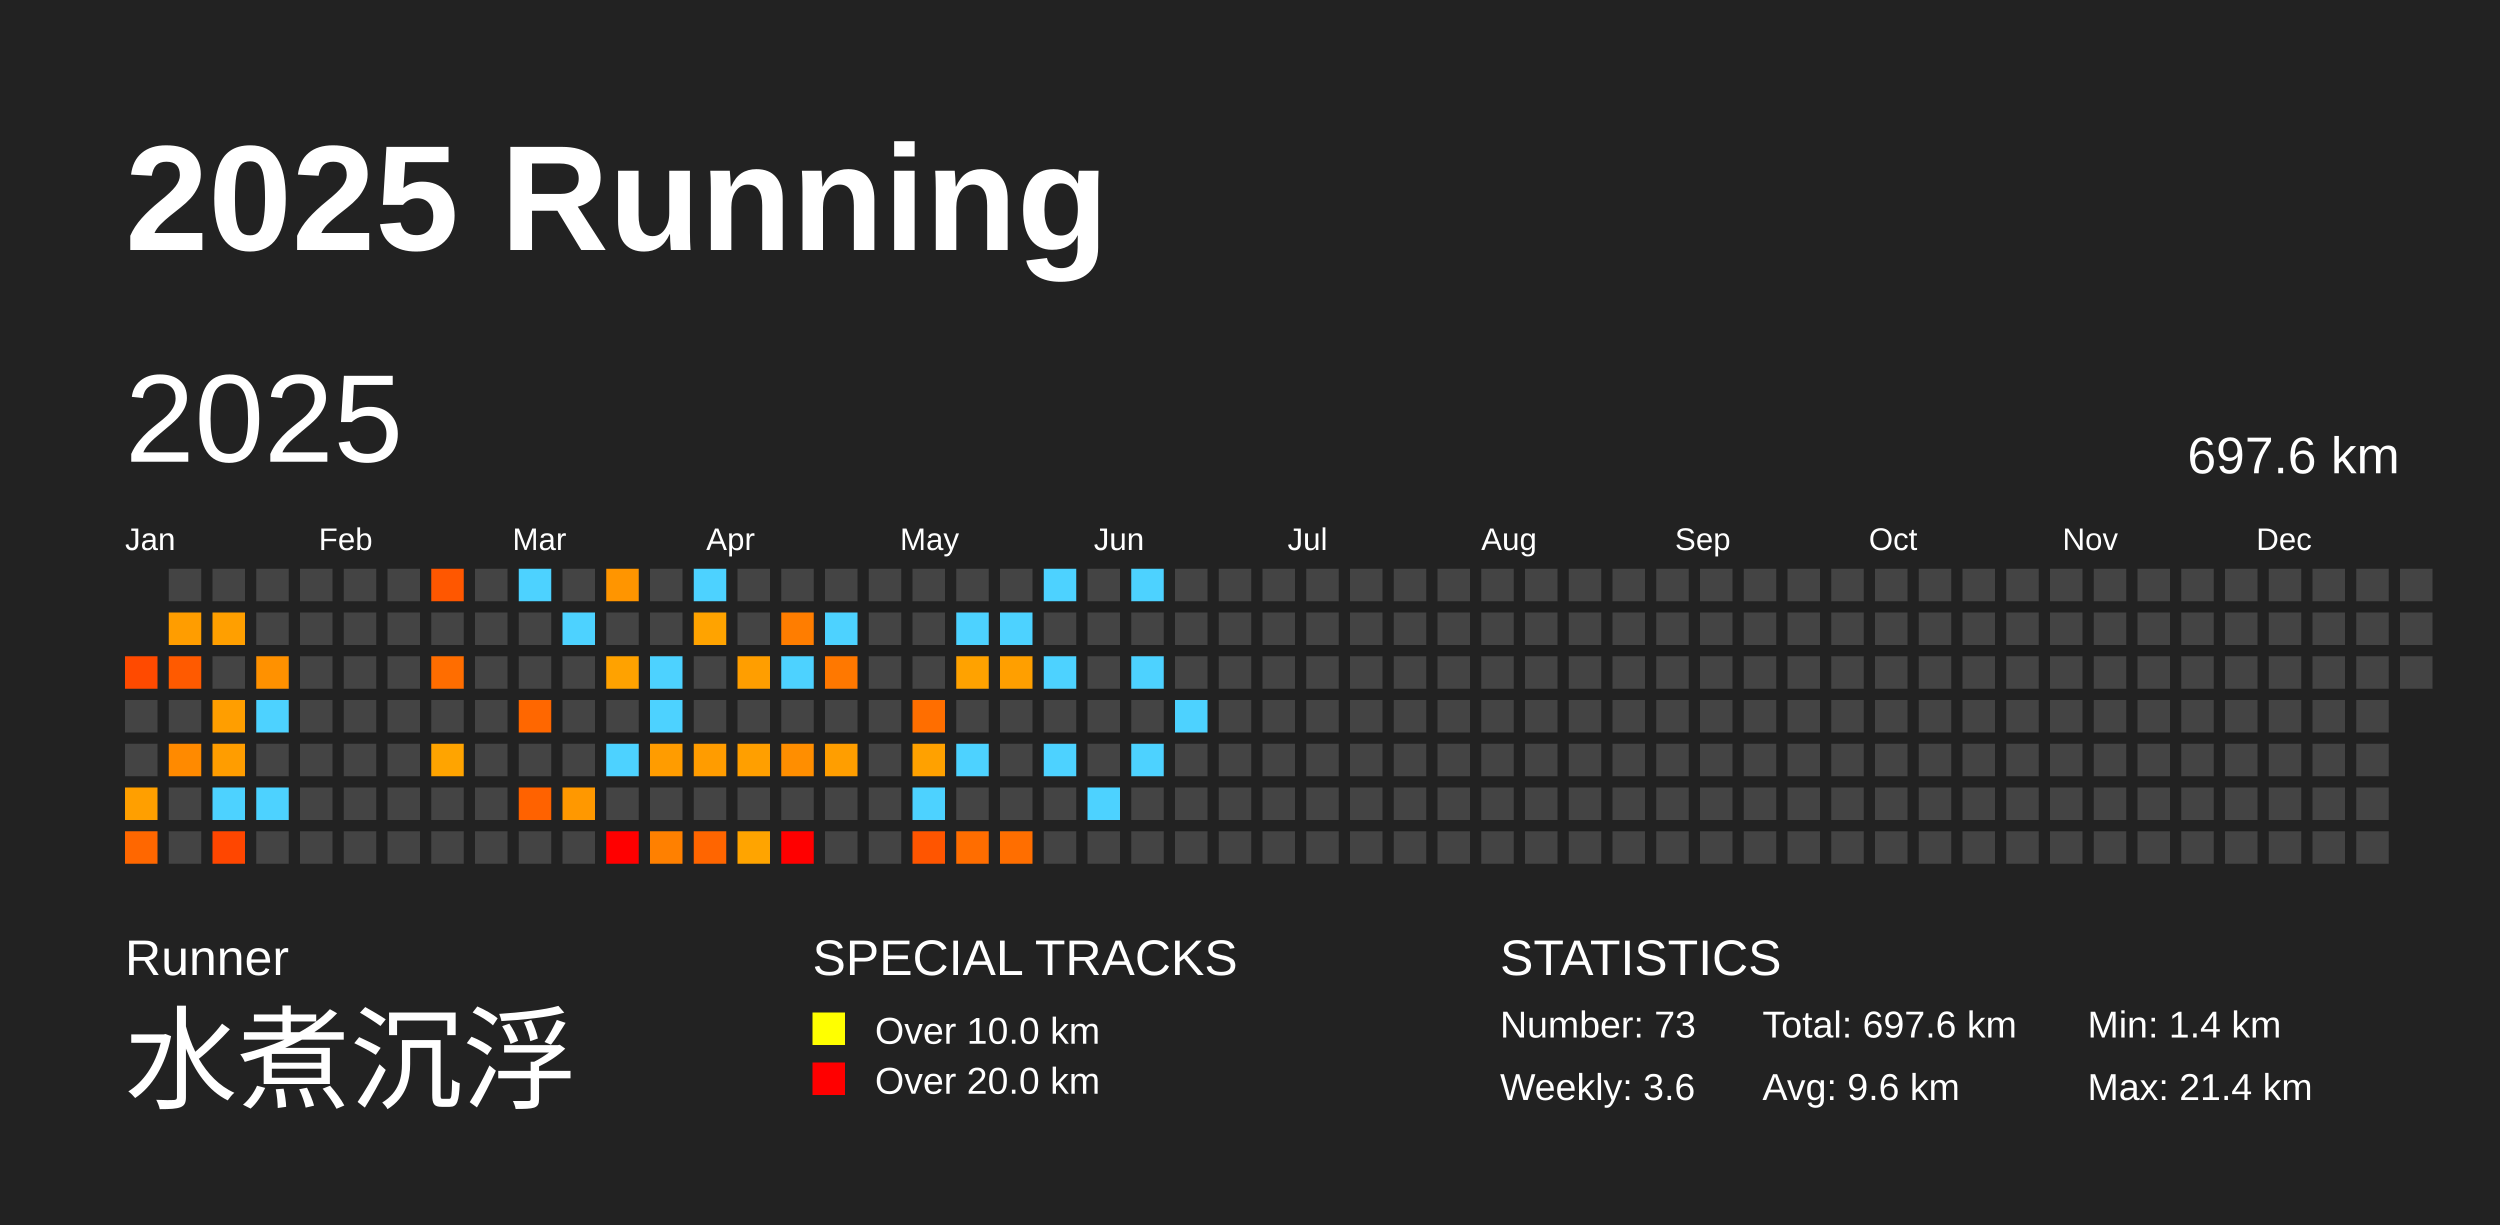
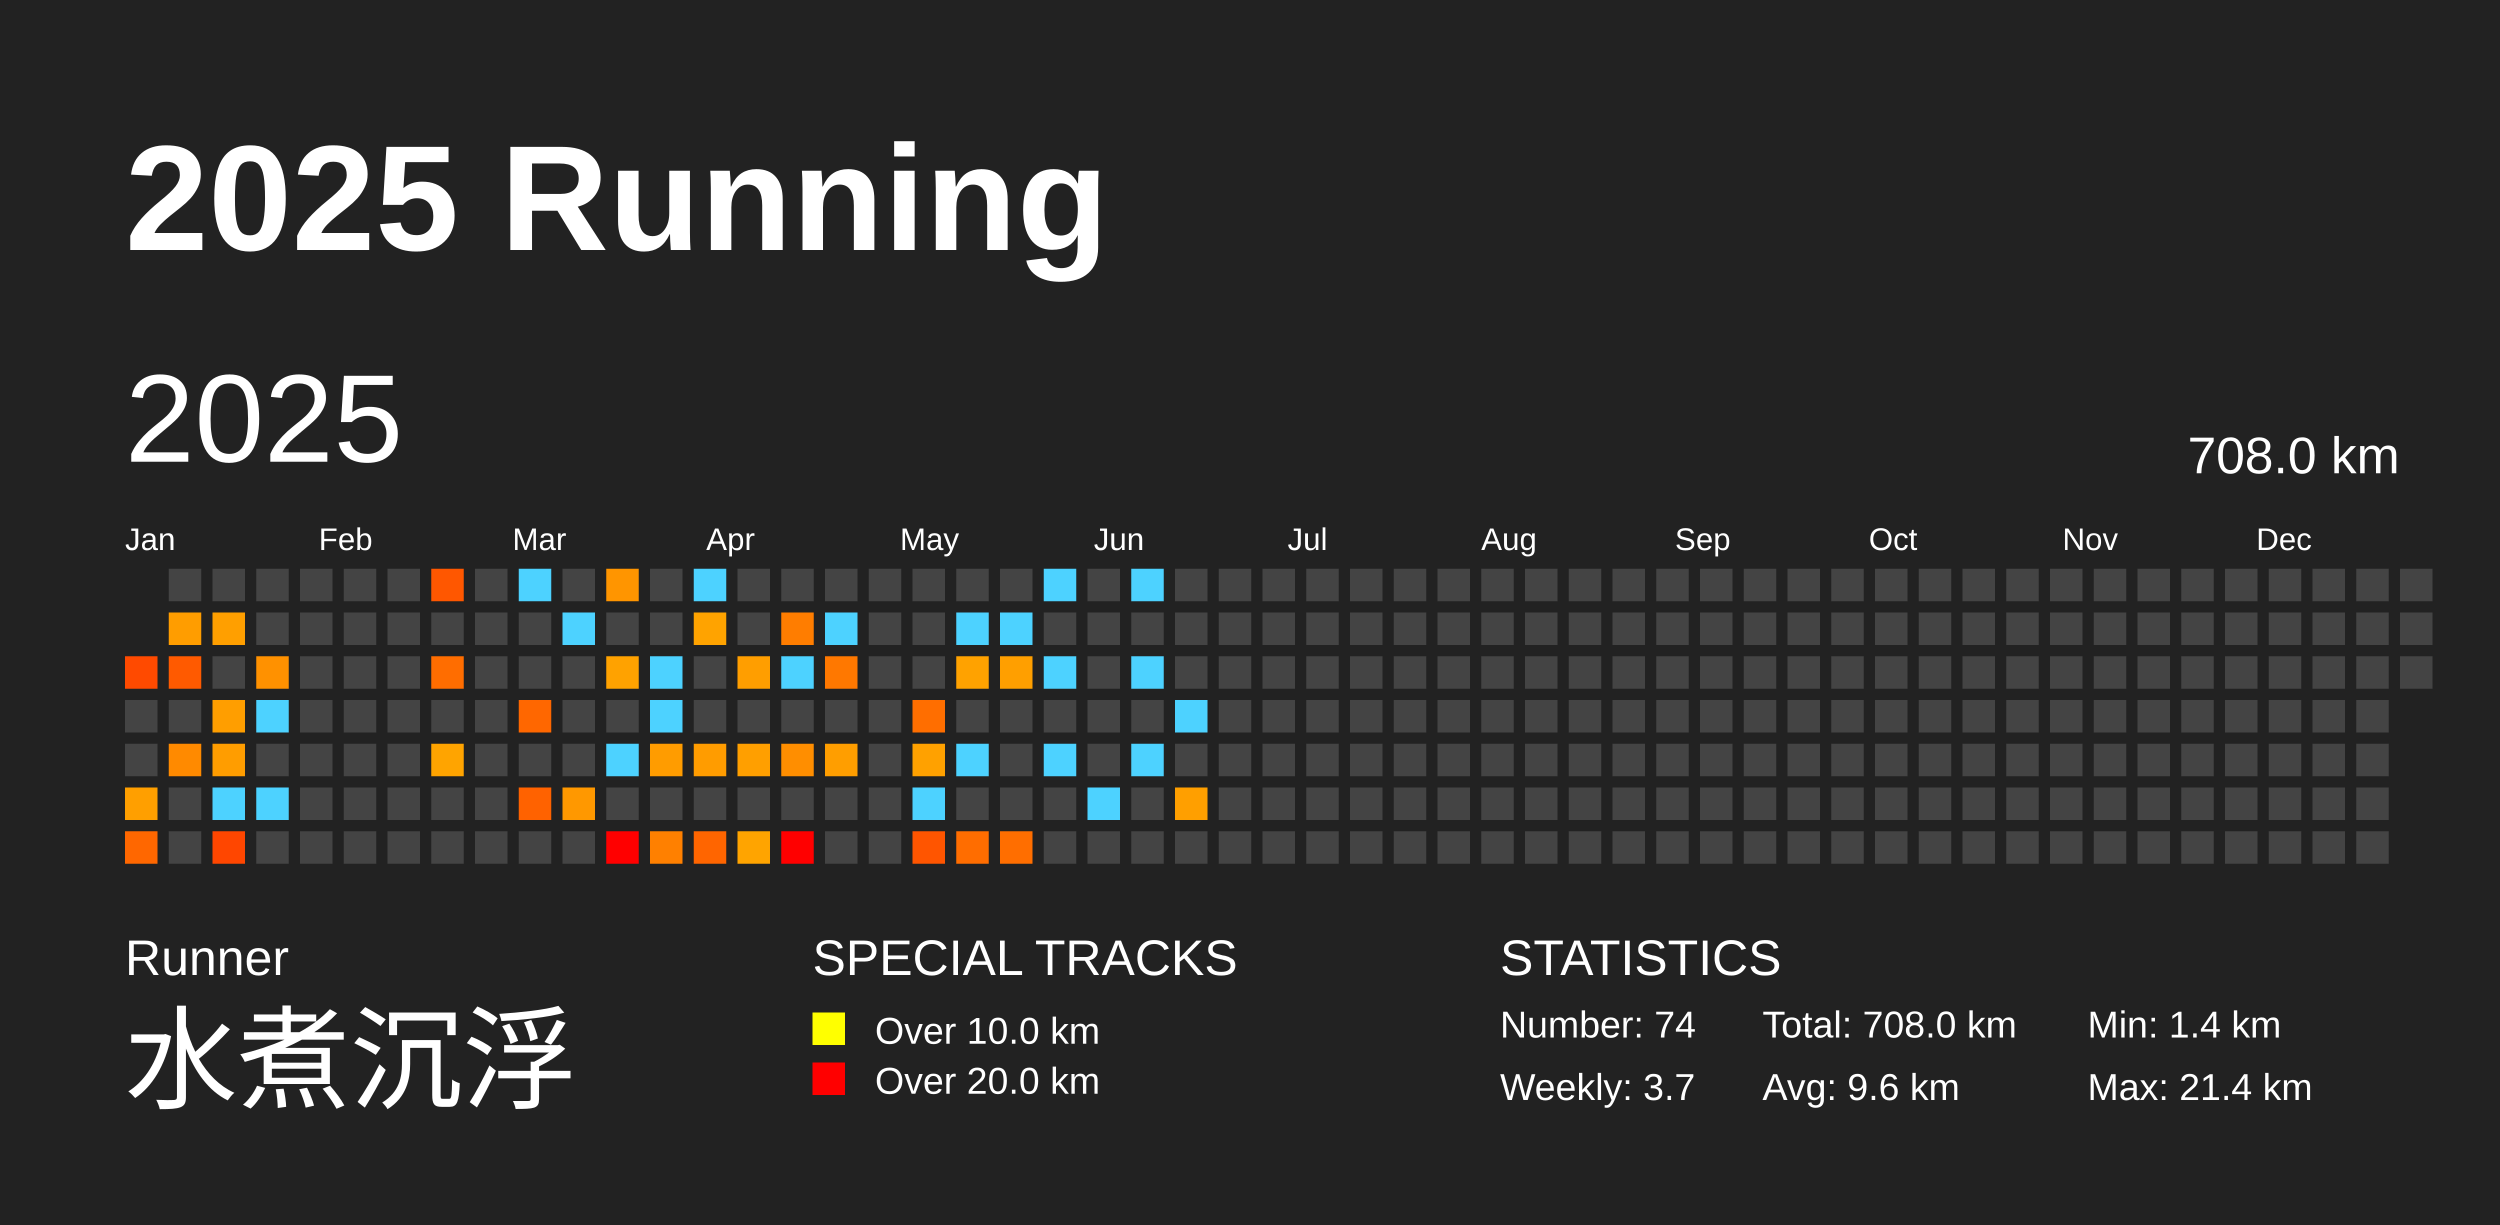
<svg xmlns="http://www.w3.org/2000/svg" baseProfile="full" height="98mm" version="1.1" viewBox="0,0,200,98" width="200mm">
  <defs />
  <rect fill="#222222" height="98" width="200" x="0" y="0" />
  <text fill="#FFFFFF" style="font-size:12px; font-family:Arial; font-weight:bold;" x="10" y="20">2025 Running</text>
  <text fill="#FFFFFF" style="font-size:4px; font-family:Arial" x="10" y="78">Runner</text>
  <text fill="#FFFFFF" style="font-size:9px; font-family:Arial" x="10" y="88">水煮沉浮</text>
  <text fill="#FFFFFF" style="font-size:4px; font-family:Arial" x="65" y="78">SPECIAL TRACKS</text>
  <rect fill="yellow" height="2.6" width="2.6" x="65" y="81" />
  <text fill="#FFFFFF" style="font-size:3px; font-family:Arial" x="70" y="83.5">Over 10.0 km</text>
  <rect fill="red" height="2.6" width="2.6" x="65" y="85" />
  <text fill="#FFFFFF" style="font-size:3px; font-family:Arial" x="70" y="87.5">Over 20.0 km</text>
  <text fill="#FFFFFF" style="font-size:4px; font-family:Arial" x="120" y="78">STATISTICS</text>
-   <text fill="#FFFFFF" style="font-size:3px; font-family:Arial" x="120" y="83">Number: 73</text>
-   <text fill="#FFFFFF" style="font-size:3px; font-family:Arial" x="120" y="88">Weekly: 3.6</text>
-   <text fill="#FFFFFF" style="font-size:3px; font-family:Arial" x="141" y="83">Total: 697.6 km</text>
+   <text fill="#FFFFFF" style="font-size:3px; font-family:Arial" x="120" y="83">Number: 74</text>
+   <text fill="#FFFFFF" style="font-size:3px; font-family:Arial" x="120" y="88">Weekly: 3.7</text>
+   <text fill="#FFFFFF" style="font-size:3px; font-family:Arial" x="141" y="83">Total: 708.0 km</text>
  <text fill="#FFFFFF" style="font-size:3px; font-family:Arial" x="141" y="88">Avg: 9.6 km</text>
  <text fill="#FFFFFF" style="font-size:3px; font-family:Arial" x="167" y="83">Min: 1.4 km</text>
  <text fill="#FFFFFF" style="font-size:3px; font-family:Arial" x="167" y="88">Max: 21.4 km</text>
  <text dominant-baseline="hanging" fill="#FFFFFF" style="font-size:10.0px; font-family:Arial;" x="10" y="30">2025</text>
-   <text dominant-baseline="hanging" fill="#FFFFFF" style="font-size:4.125px; font-family:Arial;" x="175" y="35">697.6 km</text>
+   <text dominant-baseline="hanging" fill="#FFFFFF" style="font-size:4.125px; font-family:Arial;" x="175" y="35">708.0 km</text>
  <text fill="#FFFFFF" style="font-size:2.5px; font-family:Arial" x="10.0" y="44">Jan</text>
  <text fill="#FFFFFF" style="font-size:2.5px; font-family:Arial" x="25.5" y="44">Feb</text>
  <text fill="#FFFFFF" style="font-size:2.5px; font-family:Arial" x="41.0" y="44">Mar</text>
  <text fill="#FFFFFF" style="font-size:2.5px; font-family:Arial" x="56.5" y="44">Apr</text>
  <text fill="#FFFFFF" style="font-size:2.5px; font-family:Arial" x="72.0" y="44">May</text>
  <text fill="#FFFFFF" style="font-size:2.5px; font-family:Arial" x="87.5" y="44">Jun</text>
  <text fill="#FFFFFF" style="font-size:2.5px; font-family:Arial" x="103.0" y="44">Jul</text>
  <text fill="#FFFFFF" style="font-size:2.5px; font-family:Arial" x="118.5" y="44">Aug</text>
  <text fill="#FFFFFF" style="font-size:2.5px; font-family:Arial" x="134.0" y="44">Sep</text>
  <text fill="#FFFFFF" style="font-size:2.5px; font-family:Arial" x="149.5" y="44">Oct</text>
  <text fill="#FFFFFF" style="font-size:2.5px; font-family:Arial" x="165.0" y="44">Nov</text>
  <text fill="#FFFFFF" style="font-size:2.5px; font-family:Arial" x="180.5" y="44">Dec</text>
  <rect fill="#ff4a00" height="2.6" width="2.6" x="10.0" y="52.5" />
  <rect fill="#444444" height="2.6" width="2.6" x="10.0" y="56.0" />
  <rect fill="#444444" height="2.6" width="2.6" x="10.0" y="59.5" />
  <rect fill="#ff9f00" height="2.6" width="2.6" x="10.0" y="63.0" />
  <rect fill="#ff6700" height="2.6" width="2.6" x="10.0" y="66.5" />
  <rect fill="#444444" height="2.6" width="2.6" x="13.5" y="45.5" />
  <rect fill="#ff9d00" height="2.6" width="2.6" x="13.5" y="49.0" />
  <rect fill="#ff5a00" height="2.6" width="2.6" x="13.5" y="52.5" />
  <rect fill="#444444" height="2.6" width="2.6" x="13.5" y="56.0" />
  <rect fill="#ff8a00" height="2.6" width="2.6" x="13.5" y="59.5" />
  <rect fill="#444444" height="2.6" width="2.6" x="13.5" y="63.0" />
  <rect fill="#444444" height="2.6" width="2.6" x="13.5" y="66.5" />
  <rect fill="#444444" height="2.6" width="2.6" x="17.0" y="45.5" />
  <rect fill="#ff9f00" height="2.6" width="2.6" x="17.0" y="49.0" />
  <rect fill="#444444" height="2.6" width="2.6" x="17.0" y="52.5" />
  <rect fill="#ff9e00" height="2.6" width="2.6" x="17.0" y="56.0" />
  <rect fill="#ff9d00" height="2.6" width="2.6" x="17.0" y="59.5" />
  <rect fill="#4dd2ff" height="2.6" width="2.6" x="17.0" y="63.0" />
  <rect fill="#ff4600" height="2.6" width="2.6" x="17.0" y="66.5" />
  <rect fill="#444444" height="2.6" width="2.6" x="20.5" y="45.5" />
  <rect fill="#444444" height="2.6" width="2.6" x="20.5" y="49.0" />
  <rect fill="#ff9100" height="2.6" width="2.6" x="20.5" y="52.5" />
  <rect fill="#4dd2ff" height="2.6" width="2.6" x="20.5" y="56.0" />
  <rect fill="#444444" height="2.6" width="2.6" x="20.5" y="59.5" />
  <rect fill="#4dd2ff" height="2.6" width="2.6" x="20.5" y="63.0" />
  <rect fill="#444444" height="2.6" width="2.6" x="20.5" y="66.5" />
  <rect fill="#444444" height="2.6" width="2.6" x="24.0" y="45.5" />
  <rect fill="#444444" height="2.6" width="2.6" x="24.0" y="49.0" />
  <rect fill="#444444" height="2.6" width="2.6" x="24.0" y="52.5" />
  <rect fill="#444444" height="2.6" width="2.6" x="24.0" y="56.0" />
  <rect fill="#444444" height="2.6" width="2.6" x="24.0" y="59.5" />
  <rect fill="#444444" height="2.6" width="2.6" x="24.0" y="63.0" />
  <rect fill="#444444" height="2.6" width="2.6" x="24.0" y="66.5" />
  <rect fill="#444444" height="2.6" width="2.6" x="27.5" y="45.5" />
  <rect fill="#444444" height="2.6" width="2.6" x="27.5" y="49.0" />
  <rect fill="#444444" height="2.6" width="2.6" x="27.5" y="52.5" />
  <rect fill="#444444" height="2.6" width="2.6" x="27.5" y="56.0" />
  <rect fill="#444444" height="2.6" width="2.6" x="27.5" y="59.5" />
  <rect fill="#444444" height="2.6" width="2.6" x="27.5" y="63.0" />
  <rect fill="#444444" height="2.6" width="2.6" x="27.5" y="66.5" />
  <rect fill="#444444" height="2.6" width="2.6" x="31.0" y="45.5" />
  <rect fill="#444444" height="2.6" width="2.6" x="31.0" y="49.0" />
  <rect fill="#444444" height="2.6" width="2.6" x="31.0" y="52.5" />
  <rect fill="#444444" height="2.6" width="2.6" x="31.0" y="56.0" />
  <rect fill="#444444" height="2.6" width="2.6" x="31.0" y="59.5" />
  <rect fill="#444444" height="2.6" width="2.6" x="31.0" y="63.0" />
  <rect fill="#444444" height="2.6" width="2.6" x="31.0" y="66.5" />
  <rect fill="#ff5700" height="2.6" width="2.6" x="34.5" y="45.5" />
  <rect fill="#444444" height="2.6" width="2.6" x="34.5" y="49.0" />
  <rect fill="#ff6d00" height="2.6" width="2.6" x="34.5" y="52.5" />
  <rect fill="#444444" height="2.6" width="2.6" x="34.5" y="56.0" />
  <rect fill="#ffa400" height="2.6" width="2.6" x="34.5" y="59.5" />
  <rect fill="#444444" height="2.6" width="2.6" x="34.5" y="63.0" />
  <rect fill="#444444" height="2.6" width="2.6" x="34.5" y="66.5" />
  <rect fill="#444444" height="2.6" width="2.6" x="38.0" y="45.5" />
  <rect fill="#444444" height="2.6" width="2.6" x="38.0" y="49.0" />
  <rect fill="#444444" height="2.6" width="2.6" x="38.0" y="52.5" />
  <rect fill="#444444" height="2.6" width="2.6" x="38.0" y="56.0" />
  <rect fill="#444444" height="2.6" width="2.6" x="38.0" y="59.5" />
  <rect fill="#444444" height="2.6" width="2.6" x="38.0" y="63.0" />
  <rect fill="#444444" height="2.6" width="2.6" x="38.0" y="66.5" />
  <rect fill="#4dd2ff" height="2.6" width="2.6" x="41.5" y="45.5" />
  <rect fill="#444444" height="2.6" width="2.6" x="41.5" y="49.0" />
  <rect fill="#444444" height="2.6" width="2.6" x="41.5" y="52.5" />
  <rect fill="#ff6700" height="2.6" width="2.6" x="41.5" y="56.0" />
  <rect fill="#444444" height="2.6" width="2.6" x="41.5" y="59.5" />
  <rect fill="#ff6200" height="2.6" width="2.6" x="41.5" y="63.0" />
  <rect fill="#444444" height="2.6" width="2.6" x="41.5" y="66.5" />
  <rect fill="#444444" height="2.6" width="2.6" x="45.0" y="45.5" />
  <rect fill="#4dd2ff" height="2.6" width="2.6" x="45.0" y="49.0" />
  <rect fill="#444444" height="2.6" width="2.6" x="45.0" y="52.5" />
  <rect fill="#444444" height="2.6" width="2.6" x="45.0" y="56.0" />
  <rect fill="#444444" height="2.6" width="2.6" x="45.0" y="59.5" />
  <rect fill="#ff9800" height="2.6" width="2.6" x="45.0" y="63.0" />
  <rect fill="#444444" height="2.6" width="2.6" x="45.0" y="66.5" />
  <rect fill="#ff9500" height="2.6" width="2.6" x="48.5" y="45.5" />
  <rect fill="#444444" height="2.6" width="2.6" x="48.5" y="49.0" />
  <rect fill="#ffa200" height="2.6" width="2.6" x="48.5" y="52.5" />
  <rect fill="#444444" height="2.6" width="2.6" x="48.5" y="56.0" />
  <rect fill="#4dd2ff" height="2.6" width="2.6" x="48.5" y="59.5" />
  <rect fill="#444444" height="2.6" width="2.6" x="48.5" y="63.0" />
  <rect fill="red" height="2.6" width="2.6" x="48.5" y="66.5" />
  <rect fill="#444444" height="2.6" width="2.6" x="52.0" y="45.5" />
  <rect fill="#444444" height="2.6" width="2.6" x="52.0" y="49.0" />
  <rect fill="#4dd2ff" height="2.6" width="2.6" x="52.0" y="52.5" />
  <rect fill="#4dd2ff" height="2.6" width="2.6" x="52.0" y="56.0" />
  <rect fill="#ff9c00" height="2.6" width="2.6" x="52.0" y="59.5" />
  <rect fill="#444444" height="2.6" width="2.6" x="52.0" y="63.0" />
  <rect fill="#ff8000" height="2.6" width="2.6" x="52.0" y="66.5" />
  <rect fill="#4dd2ff" height="2.6" width="2.6" x="55.5" y="45.5" />
  <rect fill="#ffa300" height="2.6" width="2.6" x="55.5" y="49.0" />
  <rect fill="#444444" height="2.6" width="2.6" x="55.5" y="52.5" />
  <rect fill="#444444" height="2.6" width="2.6" x="55.5" y="56.0" />
  <rect fill="#ff9c00" height="2.6" width="2.6" x="55.5" y="59.5" />
  <rect fill="#444444" height="2.6" width="2.6" x="55.5" y="63.0" />
  <rect fill="#ff6500" height="2.6" width="2.6" x="55.5" y="66.5" />
  <rect fill="#444444" height="2.6" width="2.6" x="59.0" y="45.5" />
  <rect fill="#444444" height="2.6" width="2.6" x="59.0" y="49.0" />
  <rect fill="#ff9e00" height="2.6" width="2.6" x="59.0" y="52.5" />
  <rect fill="#444444" height="2.6" width="2.6" x="59.0" y="56.0" />
  <rect fill="#ff9f00" height="2.6" width="2.6" x="59.0" y="59.5" />
  <rect fill="#444444" height="2.6" width="2.6" x="59.0" y="63.0" />
  <rect fill="#ffa400" height="2.6" width="2.6" x="59.0" y="66.5" />
  <rect fill="#444444" height="2.6" width="2.6" x="62.5" y="45.5" />
  <rect fill="#ff7d00" height="2.6" width="2.6" x="62.5" y="49.0" />
  <rect fill="#4dd2ff" height="2.6" width="2.6" x="62.5" y="52.5" />
  <rect fill="#444444" height="2.6" width="2.6" x="62.5" y="56.0" />
  <rect fill="#ff8e00" height="2.6" width="2.6" x="62.5" y="59.5" />
  <rect fill="#444444" height="2.6" width="2.6" x="62.5" y="63.0" />
  <rect fill="red" height="2.6" width="2.6" x="62.5" y="66.5" />
  <rect fill="#444444" height="2.6" width="2.6" x="66.0" y="45.5" />
  <rect fill="#4dd2ff" height="2.6" width="2.6" x="66.0" y="49.0" />
  <rect fill="#ff7800" height="2.6" width="2.6" x="66.0" y="52.5" />
  <rect fill="#444444" height="2.6" width="2.6" x="66.0" y="56.0" />
  <rect fill="#ff9e00" height="2.6" width="2.6" x="66.0" y="59.5" />
  <rect fill="#444444" height="2.6" width="2.6" x="66.0" y="63.0" />
  <rect fill="#444444" height="2.6" width="2.6" x="66.0" y="66.5" />
  <rect fill="#444444" height="2.6" width="2.6" x="69.5" y="45.5" />
  <rect fill="#444444" height="2.6" width="2.6" x="69.5" y="49.0" />
  <rect fill="#444444" height="2.6" width="2.6" x="69.5" y="52.5" />
  <rect fill="#444444" height="2.6" width="2.6" x="69.5" y="56.0" />
  <rect fill="#444444" height="2.6" width="2.6" x="69.5" y="59.5" />
  <rect fill="#444444" height="2.6" width="2.6" x="69.5" y="63.0" />
  <rect fill="#444444" height="2.6" width="2.6" x="69.5" y="66.5" />
  <rect fill="#444444" height="2.6" width="2.6" x="73.0" y="45.5" />
  <rect fill="#444444" height="2.6" width="2.6" x="73.0" y="49.0" />
  <rect fill="#444444" height="2.6" width="2.6" x="73.0" y="52.5" />
  <rect fill="#ff6e00" height="2.6" width="2.6" x="73.0" y="56.0" />
  <rect fill="#ffa100" height="2.6" width="2.6" x="73.0" y="59.5" />
  <rect fill="#4dd2ff" height="2.6" width="2.6" x="73.0" y="63.0" />
  <rect fill="#ff5500" height="2.6" width="2.6" x="73.0" y="66.5" />
  <rect fill="#444444" height="2.6" width="2.6" x="76.5" y="45.5" />
  <rect fill="#4dd2ff" height="2.6" width="2.6" x="76.5" y="49.0" />
  <rect fill="#ffa200" height="2.6" width="2.6" x="76.5" y="52.5" />
  <rect fill="#444444" height="2.6" width="2.6" x="76.5" y="56.0" />
  <rect fill="#4dd2ff" height="2.6" width="2.6" x="76.5" y="59.5" />
  <rect fill="#444444" height="2.6" width="2.6" x="76.5" y="63.0" />
  <rect fill="#ff6d00" height="2.6" width="2.6" x="76.5" y="66.5" />
  <rect fill="#444444" height="2.6" width="2.6" x="80.0" y="45.5" />
  <rect fill="#4dd2ff" height="2.6" width="2.6" x="80.0" y="49.0" />
  <rect fill="#ff9f00" height="2.6" width="2.6" x="80.0" y="52.5" />
  <rect fill="#444444" height="2.6" width="2.6" x="80.0" y="56.0" />
  <rect fill="#444444" height="2.6" width="2.6" x="80.0" y="59.5" />
  <rect fill="#444444" height="2.6" width="2.6" x="80.0" y="63.0" />
  <rect fill="#ff6e00" height="2.6" width="2.6" x="80.0" y="66.5" />
  <rect fill="#4dd2ff" height="2.6" width="2.6" x="83.5" y="45.5" />
  <rect fill="#444444" height="2.6" width="2.6" x="83.5" y="49.0" />
  <rect fill="#4dd2ff" height="2.6" width="2.6" x="83.5" y="52.5" />
  <rect fill="#444444" height="2.6" width="2.6" x="83.5" y="56.0" />
  <rect fill="#4dd2ff" height="2.6" width="2.6" x="83.5" y="59.5" />
  <rect fill="#444444" height="2.6" width="2.6" x="83.5" y="63.0" />
  <rect fill="#444444" height="2.6" width="2.6" x="83.5" y="66.5" />
  <rect fill="#444444" height="2.6" width="2.6" x="87.0" y="45.5" />
  <rect fill="#444444" height="2.6" width="2.6" x="87.0" y="49.0" />
  <rect fill="#444444" height="2.6" width="2.6" x="87.0" y="52.5" />
  <rect fill="#444444" height="2.6" width="2.6" x="87.0" y="56.0" />
  <rect fill="#444444" height="2.6" width="2.6" x="87.0" y="59.5" />
  <rect fill="#4dd2ff" height="2.6" width="2.6" x="87.0" y="63.0" />
  <rect fill="#444444" height="2.6" width="2.6" x="87.0" y="66.5" />
  <rect fill="#4dd2ff" height="2.6" width="2.6" x="90.5" y="45.5" />
  <rect fill="#444444" height="2.6" width="2.6" x="90.5" y="49.0" />
  <rect fill="#4dd2ff" height="2.6" width="2.6" x="90.5" y="52.5" />
  <rect fill="#444444" height="2.6" width="2.6" x="90.5" y="56.0" />
  <rect fill="#4dd2ff" height="2.6" width="2.6" x="90.5" y="59.5" />
  <rect fill="#444444" height="2.6" width="2.6" x="90.5" y="63.0" />
  <rect fill="#444444" height="2.6" width="2.6" x="90.5" y="66.5" />
  <rect fill="#444444" height="2.6" width="2.6" x="94.0" y="45.5" />
  <rect fill="#444444" height="2.6" width="2.6" x="94.0" y="49.0" />
  <rect fill="#444444" height="2.6" width="2.6" x="94.0" y="52.5" />
  <rect fill="#4dd2ff" height="2.6" width="2.6" x="94.0" y="56.0" />
  <rect fill="#444444" height="2.6" width="2.6" x="94.0" y="59.5" />
-   <rect fill="#444444" height="2.6" width="2.6" x="94.0" y="63.0" />
+   <rect fill="#ff9f00" height="2.6" width="2.6" x="94.0" y="63.0" />
  <rect fill="#444444" height="2.6" width="2.6" x="94.0" y="66.5" />
  <rect fill="#444444" height="2.6" width="2.6" x="97.5" y="45.5" />
  <rect fill="#444444" height="2.6" width="2.6" x="97.5" y="49.0" />
  <rect fill="#444444" height="2.6" width="2.6" x="97.5" y="52.5" />
  <rect fill="#444444" height="2.6" width="2.6" x="97.5" y="56.0" />
  <rect fill="#444444" height="2.6" width="2.6" x="97.5" y="59.5" />
  <rect fill="#444444" height="2.6" width="2.6" x="97.5" y="63.0" />
  <rect fill="#444444" height="2.6" width="2.6" x="97.5" y="66.5" />
  <rect fill="#444444" height="2.6" width="2.6" x="101.0" y="45.5" />
  <rect fill="#444444" height="2.6" width="2.6" x="101.0" y="49.0" />
  <rect fill="#444444" height="2.6" width="2.6" x="101.0" y="52.5" />
  <rect fill="#444444" height="2.6" width="2.6" x="101.0" y="56.0" />
  <rect fill="#444444" height="2.6" width="2.6" x="101.0" y="59.5" />
  <rect fill="#444444" height="2.6" width="2.6" x="101.0" y="63.0" />
  <rect fill="#444444" height="2.6" width="2.6" x="101.0" y="66.5" />
  <rect fill="#444444" height="2.6" width="2.6" x="104.5" y="45.5" />
  <rect fill="#444444" height="2.6" width="2.6" x="104.5" y="49.0" />
  <rect fill="#444444" height="2.6" width="2.6" x="104.5" y="52.5" />
  <rect fill="#444444" height="2.6" width="2.6" x="104.5" y="56.0" />
  <rect fill="#444444" height="2.6" width="2.6" x="104.5" y="59.5" />
  <rect fill="#444444" height="2.6" width="2.6" x="104.5" y="63.0" />
  <rect fill="#444444" height="2.6" width="2.6" x="104.5" y="66.5" />
  <rect fill="#444444" height="2.6" width="2.6" x="108.0" y="45.5" />
  <rect fill="#444444" height="2.6" width="2.6" x="108.0" y="49.0" />
  <rect fill="#444444" height="2.6" width="2.6" x="108.0" y="52.5" />
  <rect fill="#444444" height="2.6" width="2.6" x="108.0" y="56.0" />
  <rect fill="#444444" height="2.6" width="2.6" x="108.0" y="59.5" />
  <rect fill="#444444" height="2.6" width="2.6" x="108.0" y="63.0" />
  <rect fill="#444444" height="2.6" width="2.6" x="108.0" y="66.5" />
  <rect fill="#444444" height="2.6" width="2.6" x="111.5" y="45.5" />
  <rect fill="#444444" height="2.6" width="2.6" x="111.5" y="49.0" />
  <rect fill="#444444" height="2.6" width="2.6" x="111.5" y="52.5" />
  <rect fill="#444444" height="2.6" width="2.6" x="111.5" y="56.0" />
  <rect fill="#444444" height="2.6" width="2.6" x="111.5" y="59.5" />
  <rect fill="#444444" height="2.6" width="2.6" x="111.5" y="63.0" />
  <rect fill="#444444" height="2.6" width="2.6" x="111.5" y="66.5" />
  <rect fill="#444444" height="2.6" width="2.6" x="115.0" y="45.5" />
  <rect fill="#444444" height="2.6" width="2.6" x="115.0" y="49.0" />
  <rect fill="#444444" height="2.6" width="2.6" x="115.0" y="52.5" />
  <rect fill="#444444" height="2.6" width="2.6" x="115.0" y="56.0" />
  <rect fill="#444444" height="2.6" width="2.6" x="115.0" y="59.5" />
  <rect fill="#444444" height="2.6" width="2.6" x="115.0" y="63.0" />
  <rect fill="#444444" height="2.6" width="2.6" x="115.0" y="66.5" />
  <rect fill="#444444" height="2.6" width="2.6" x="118.5" y="45.5" />
  <rect fill="#444444" height="2.6" width="2.6" x="118.5" y="49.0" />
  <rect fill="#444444" height="2.6" width="2.6" x="118.5" y="52.5" />
  <rect fill="#444444" height="2.6" width="2.6" x="118.5" y="56.0" />
  <rect fill="#444444" height="2.6" width="2.6" x="118.5" y="59.5" />
  <rect fill="#444444" height="2.6" width="2.6" x="118.5" y="63.0" />
  <rect fill="#444444" height="2.6" width="2.6" x="118.5" y="66.5" />
  <rect fill="#444444" height="2.6" width="2.6" x="122.0" y="45.5" />
  <rect fill="#444444" height="2.6" width="2.6" x="122.0" y="49.0" />
  <rect fill="#444444" height="2.6" width="2.6" x="122.0" y="52.5" />
  <rect fill="#444444" height="2.6" width="2.6" x="122.0" y="56.0" />
  <rect fill="#444444" height="2.6" width="2.6" x="122.0" y="59.5" />
  <rect fill="#444444" height="2.6" width="2.6" x="122.0" y="63.0" />
  <rect fill="#444444" height="2.6" width="2.6" x="122.0" y="66.5" />
  <rect fill="#444444" height="2.6" width="2.6" x="125.5" y="45.5" />
  <rect fill="#444444" height="2.6" width="2.6" x="125.5" y="49.0" />
  <rect fill="#444444" height="2.6" width="2.6" x="125.5" y="52.5" />
  <rect fill="#444444" height="2.6" width="2.6" x="125.5" y="56.0" />
  <rect fill="#444444" height="2.6" width="2.6" x="125.5" y="59.5" />
  <rect fill="#444444" height="2.6" width="2.6" x="125.5" y="63.0" />
  <rect fill="#444444" height="2.6" width="2.6" x="125.5" y="66.5" />
  <rect fill="#444444" height="2.6" width="2.6" x="129.0" y="45.5" />
  <rect fill="#444444" height="2.6" width="2.6" x="129.0" y="49.0" />
  <rect fill="#444444" height="2.6" width="2.6" x="129.0" y="52.5" />
  <rect fill="#444444" height="2.6" width="2.6" x="129.0" y="56.0" />
  <rect fill="#444444" height="2.6" width="2.6" x="129.0" y="59.5" />
  <rect fill="#444444" height="2.6" width="2.6" x="129.0" y="63.0" />
  <rect fill="#444444" height="2.6" width="2.6" x="129.0" y="66.5" />
  <rect fill="#444444" height="2.6" width="2.6" x="132.5" y="45.5" />
  <rect fill="#444444" height="2.6" width="2.6" x="132.5" y="49.0" />
  <rect fill="#444444" height="2.6" width="2.6" x="132.5" y="52.5" />
  <rect fill="#444444" height="2.6" width="2.6" x="132.5" y="56.0" />
  <rect fill="#444444" height="2.6" width="2.6" x="132.5" y="59.5" />
  <rect fill="#444444" height="2.6" width="2.6" x="132.5" y="63.0" />
  <rect fill="#444444" height="2.6" width="2.6" x="132.5" y="66.5" />
  <rect fill="#444444" height="2.6" width="2.6" x="136.0" y="45.5" />
  <rect fill="#444444" height="2.6" width="2.6" x="136.0" y="49.0" />
  <rect fill="#444444" height="2.6" width="2.6" x="136.0" y="52.5" />
  <rect fill="#444444" height="2.6" width="2.6" x="136.0" y="56.0" />
  <rect fill="#444444" height="2.6" width="2.6" x="136.0" y="59.5" />
  <rect fill="#444444" height="2.6" width="2.6" x="136.0" y="63.0" />
  <rect fill="#444444" height="2.6" width="2.6" x="136.0" y="66.5" />
  <rect fill="#444444" height="2.6" width="2.6" x="139.5" y="45.5" />
  <rect fill="#444444" height="2.6" width="2.6" x="139.5" y="49.0" />
  <rect fill="#444444" height="2.6" width="2.6" x="139.5" y="52.5" />
  <rect fill="#444444" height="2.6" width="2.6" x="139.5" y="56.0" />
  <rect fill="#444444" height="2.6" width="2.6" x="139.5" y="59.5" />
  <rect fill="#444444" height="2.6" width="2.6" x="139.5" y="63.0" />
  <rect fill="#444444" height="2.6" width="2.6" x="139.5" y="66.5" />
  <rect fill="#444444" height="2.6" width="2.6" x="143.0" y="45.5" />
  <rect fill="#444444" height="2.6" width="2.6" x="143.0" y="49.0" />
  <rect fill="#444444" height="2.6" width="2.6" x="143.0" y="52.5" />
  <rect fill="#444444" height="2.6" width="2.6" x="143.0" y="56.0" />
  <rect fill="#444444" height="2.6" width="2.6" x="143.0" y="59.5" />
  <rect fill="#444444" height="2.6" width="2.6" x="143.0" y="63.0" />
  <rect fill="#444444" height="2.6" width="2.6" x="143.0" y="66.5" />
  <rect fill="#444444" height="2.6" width="2.6" x="146.5" y="45.5" />
  <rect fill="#444444" height="2.6" width="2.6" x="146.5" y="49.0" />
  <rect fill="#444444" height="2.6" width="2.6" x="146.5" y="52.5" />
  <rect fill="#444444" height="2.6" width="2.6" x="146.5" y="56.0" />
  <rect fill="#444444" height="2.6" width="2.6" x="146.5" y="59.5" />
  <rect fill="#444444" height="2.6" width="2.6" x="146.5" y="63.0" />
  <rect fill="#444444" height="2.6" width="2.6" x="146.5" y="66.5" />
  <rect fill="#444444" height="2.6" width="2.6" x="150.0" y="45.5" />
  <rect fill="#444444" height="2.6" width="2.6" x="150.0" y="49.0" />
  <rect fill="#444444" height="2.6" width="2.6" x="150.0" y="52.5" />
  <rect fill="#444444" height="2.6" width="2.6" x="150.0" y="56.0" />
  <rect fill="#444444" height="2.6" width="2.6" x="150.0" y="59.5" />
  <rect fill="#444444" height="2.6" width="2.6" x="150.0" y="63.0" />
  <rect fill="#444444" height="2.6" width="2.6" x="150.0" y="66.5" />
  <rect fill="#444444" height="2.6" width="2.6" x="153.5" y="45.5" />
  <rect fill="#444444" height="2.6" width="2.6" x="153.5" y="49.0" />
  <rect fill="#444444" height="2.6" width="2.6" x="153.5" y="52.5" />
  <rect fill="#444444" height="2.6" width="2.6" x="153.5" y="56.0" />
  <rect fill="#444444" height="2.6" width="2.6" x="153.5" y="59.5" />
  <rect fill="#444444" height="2.6" width="2.6" x="153.5" y="63.0" />
  <rect fill="#444444" height="2.6" width="2.6" x="153.5" y="66.5" />
  <rect fill="#444444" height="2.6" width="2.6" x="157.0" y="45.5" />
  <rect fill="#444444" height="2.6" width="2.6" x="157.0" y="49.0" />
  <rect fill="#444444" height="2.6" width="2.6" x="157.0" y="52.5" />
  <rect fill="#444444" height="2.6" width="2.6" x="157.0" y="56.0" />
  <rect fill="#444444" height="2.6" width="2.6" x="157.0" y="59.5" />
  <rect fill="#444444" height="2.6" width="2.6" x="157.0" y="63.0" />
  <rect fill="#444444" height="2.6" width="2.6" x="157.0" y="66.5" />
  <rect fill="#444444" height="2.6" width="2.6" x="160.5" y="45.5" />
  <rect fill="#444444" height="2.6" width="2.6" x="160.5" y="49.0" />
  <rect fill="#444444" height="2.6" width="2.6" x="160.5" y="52.5" />
  <rect fill="#444444" height="2.6" width="2.6" x="160.5" y="56.0" />
  <rect fill="#444444" height="2.6" width="2.6" x="160.5" y="59.5" />
  <rect fill="#444444" height="2.6" width="2.6" x="160.5" y="63.0" />
  <rect fill="#444444" height="2.6" width="2.6" x="160.5" y="66.5" />
  <rect fill="#444444" height="2.6" width="2.6" x="164.0" y="45.5" />
  <rect fill="#444444" height="2.6" width="2.6" x="164.0" y="49.0" />
  <rect fill="#444444" height="2.6" width="2.6" x="164.0" y="52.5" />
  <rect fill="#444444" height="2.6" width="2.6" x="164.0" y="56.0" />
  <rect fill="#444444" height="2.6" width="2.6" x="164.0" y="59.5" />
  <rect fill="#444444" height="2.6" width="2.6" x="164.0" y="63.0" />
  <rect fill="#444444" height="2.6" width="2.6" x="164.0" y="66.5" />
  <rect fill="#444444" height="2.6" width="2.6" x="167.5" y="45.5" />
  <rect fill="#444444" height="2.6" width="2.6" x="167.5" y="49.0" />
  <rect fill="#444444" height="2.6" width="2.6" x="167.5" y="52.5" />
  <rect fill="#444444" height="2.6" width="2.6" x="167.5" y="56.0" />
  <rect fill="#444444" height="2.6" width="2.6" x="167.5" y="59.5" />
  <rect fill="#444444" height="2.6" width="2.6" x="167.5" y="63.0" />
  <rect fill="#444444" height="2.6" width="2.6" x="167.5" y="66.5" />
  <rect fill="#444444" height="2.6" width="2.6" x="171.0" y="45.5" />
  <rect fill="#444444" height="2.6" width="2.6" x="171.0" y="49.0" />
  <rect fill="#444444" height="2.6" width="2.6" x="171.0" y="52.5" />
  <rect fill="#444444" height="2.6" width="2.6" x="171.0" y="56.0" />
  <rect fill="#444444" height="2.6" width="2.6" x="171.0" y="59.5" />
  <rect fill="#444444" height="2.6" width="2.6" x="171.0" y="63.0" />
  <rect fill="#444444" height="2.6" width="2.6" x="171.0" y="66.5" />
  <rect fill="#444444" height="2.6" width="2.6" x="174.5" y="45.5" />
  <rect fill="#444444" height="2.6" width="2.6" x="174.5" y="49.0" />
  <rect fill="#444444" height="2.6" width="2.6" x="174.5" y="52.5" />
  <rect fill="#444444" height="2.6" width="2.6" x="174.5" y="56.0" />
  <rect fill="#444444" height="2.6" width="2.6" x="174.5" y="59.5" />
  <rect fill="#444444" height="2.6" width="2.6" x="174.5" y="63.0" />
  <rect fill="#444444" height="2.6" width="2.6" x="174.5" y="66.5" />
  <rect fill="#444444" height="2.6" width="2.6" x="178.0" y="45.5" />
  <rect fill="#444444" height="2.6" width="2.6" x="178.0" y="49.0" />
  <rect fill="#444444" height="2.6" width="2.6" x="178.0" y="52.5" />
  <rect fill="#444444" height="2.6" width="2.6" x="178.0" y="56.0" />
  <rect fill="#444444" height="2.6" width="2.6" x="178.0" y="59.5" />
  <rect fill="#444444" height="2.6" width="2.6" x="178.0" y="63.0" />
  <rect fill="#444444" height="2.6" width="2.6" x="178.0" y="66.5" />
  <rect fill="#444444" height="2.6" width="2.6" x="181.5" y="45.5" />
  <rect fill="#444444" height="2.6" width="2.6" x="181.5" y="49.0" />
  <rect fill="#444444" height="2.6" width="2.6" x="181.5" y="52.5" />
  <rect fill="#444444" height="2.6" width="2.6" x="181.5" y="56.0" />
  <rect fill="#444444" height="2.6" width="2.6" x="181.5" y="59.5" />
  <rect fill="#444444" height="2.6" width="2.6" x="181.5" y="63.0" />
  <rect fill="#444444" height="2.6" width="2.6" x="181.5" y="66.5" />
  <rect fill="#444444" height="2.6" width="2.6" x="185.0" y="45.5" />
  <rect fill="#444444" height="2.6" width="2.6" x="185.0" y="49.0" />
  <rect fill="#444444" height="2.6" width="2.6" x="185.0" y="52.5" />
  <rect fill="#444444" height="2.6" width="2.6" x="185.0" y="56.0" />
  <rect fill="#444444" height="2.6" width="2.6" x="185.0" y="59.5" />
  <rect fill="#444444" height="2.6" width="2.6" x="185.0" y="63.0" />
  <rect fill="#444444" height="2.6" width="2.6" x="185.0" y="66.5" />
  <rect fill="#444444" height="2.6" width="2.6" x="188.5" y="45.5" />
  <rect fill="#444444" height="2.6" width="2.6" x="188.5" y="49.0" />
  <rect fill="#444444" height="2.6" width="2.6" x="188.5" y="52.5" />
  <rect fill="#444444" height="2.6" width="2.6" x="188.5" y="56.0" />
  <rect fill="#444444" height="2.6" width="2.6" x="188.5" y="59.5" />
  <rect fill="#444444" height="2.6" width="2.6" x="188.5" y="63.0" />
  <rect fill="#444444" height="2.6" width="2.6" x="188.5" y="66.5" />
  <rect fill="#444444" height="2.6" width="2.6" x="192.0" y="45.5" />
  <rect fill="#444444" height="2.6" width="2.6" x="192.0" y="49.0" />
  <rect fill="#444444" height="2.6" width="2.6" x="192.0" y="52.5" />
</svg>
